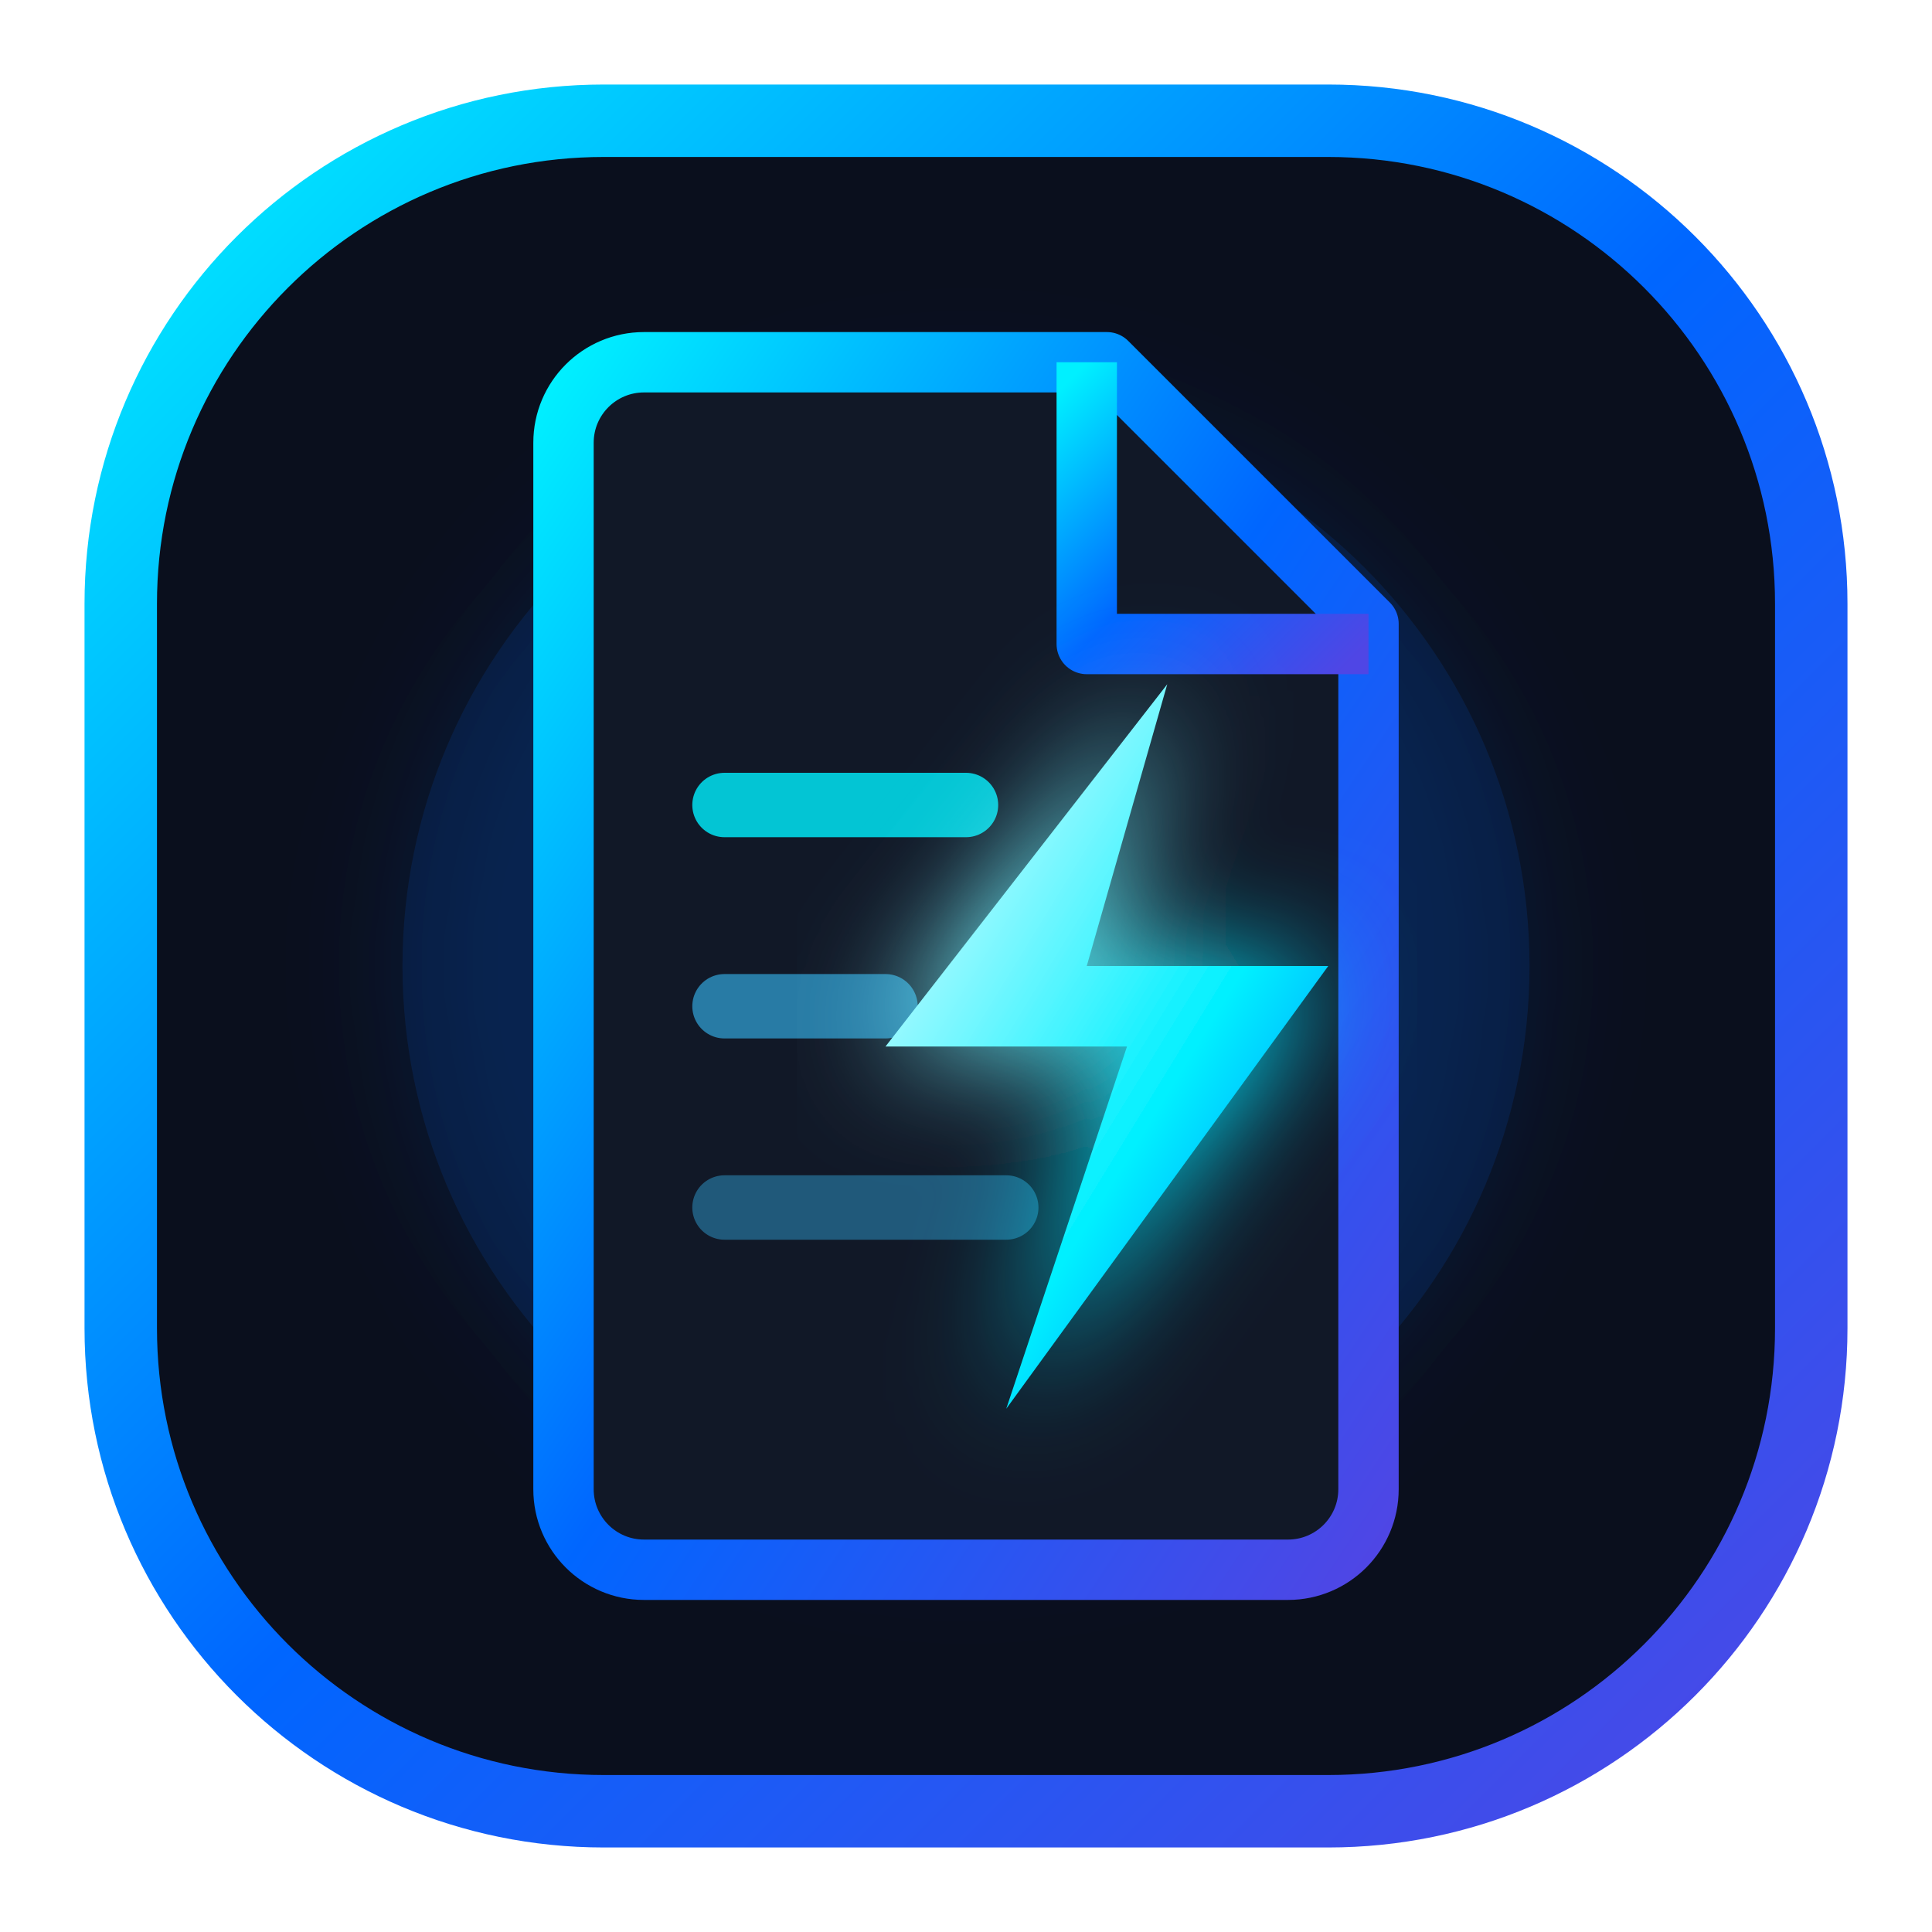
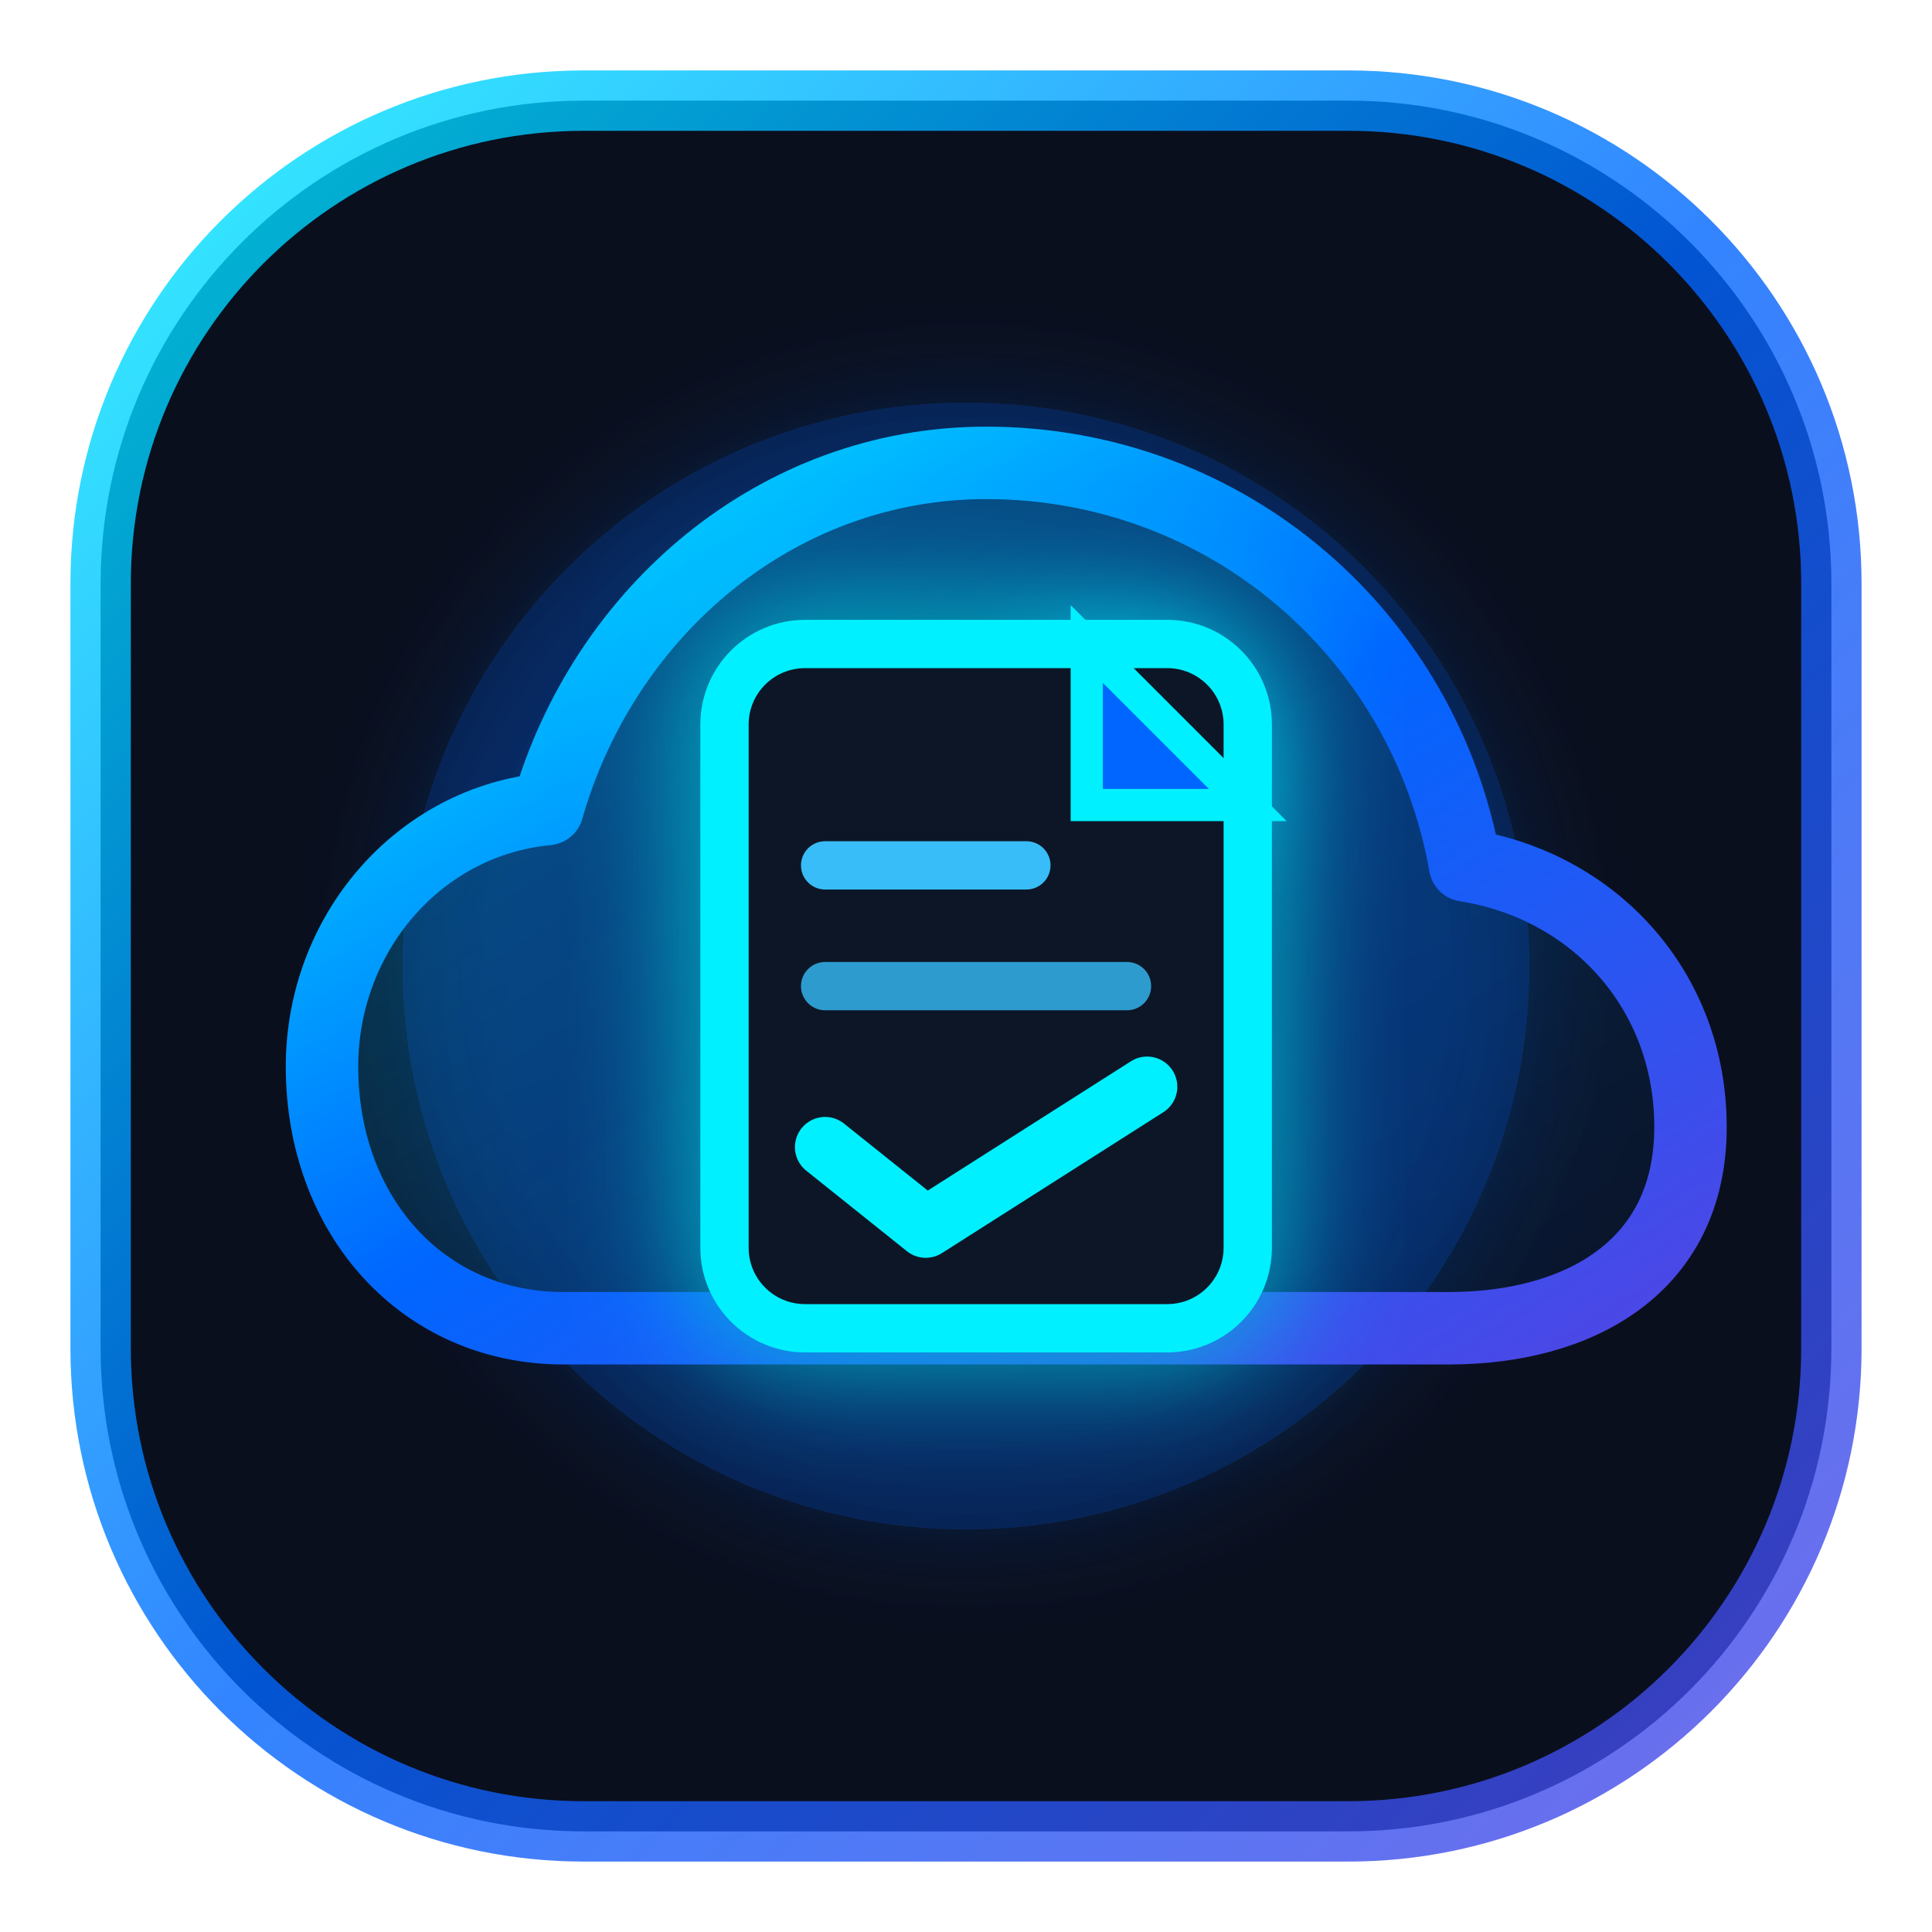
<svg xmlns="http://www.w3.org/2000/svg" viewBox="0 0 48 48" width="48" height="48" fill="none">
  <defs>
-     <linearGradient id="electricGlow" x1="0%" y1="0%" x2="100%" y2="100%">
+     <linearGradient id="cloudGrad" x1="0%" y1="0%" x2="100%" y2="100%">
      <stop offset="0%" stop-color="#00F0FF" />
      <stop offset="50%" stop-color="#0066FF" />
      <stop offset="100%" stop-color="#4F46E5" />
    </linearGradient>
-     <linearGradient id="lightningGlow" x1="0%" y1="0%" x2="100%" y2="100%">
-       <stop offset="0%" stop-color="#FFFFFF" />
-       <stop offset="60%" stop-color="#00F0FF" />
-       <stop offset="100%" stop-color="#0066FF" />
+     <linearGradient id="cloudInner" x1="0%" y1="0%" x2="100%" y2="100%">
+       <stop offset="0%" stop-color="#00F0FF" stop-opacity="0.25" />
+       <stop offset="100%" stop-color="#0066FF" stop-opacity="0.05" />
    </linearGradient>
-     <filter id="neonBlur" x="-20%" y="-20%" width="140%" height="140%">
+     <filter id="cloudGlow" x="-30%" y="-30%" width="160%" height="160%">
      <feGaussianBlur stdDeviation="1.5" result="blur" />
      <feComposite in="SourceGraphic" in2="blur" operator="over" />
    </filter>
  </defs>
-   <rect x="3" y="3" width="42" height="42" rx="12" fill="#0A0F1D" stroke="url(#electricGlow)" stroke-width="1.8" />
-   <circle cx="24" cy="24" r="14" fill="#0066FF" fill-opacity="0.12" filter="url(#neonBlur)" />
-   <path d="M14 11C14 9.895 14.895 9 16 9H27.5L34 15.5V37C34 38.105 33.105 39 32 39H16C14.895 39 14 38.105 14 37V11Z" fill="#111827" stroke="url(#electricGlow)" stroke-width="1.5" stroke-linejoin="round" />
-   <path d="M27 9V16H34" stroke="url(#electricGlow)" stroke-width="1.5" stroke-linejoin="round" />
-   <line x1="18" y1="20" x2="24" y2="20" stroke="#00F0FF" stroke-width="1.6" stroke-linecap="round" stroke-opacity="0.8" />
-   <line x1="18" y1="25" x2="22" y2="25" stroke="#38BDF8" stroke-width="1.6" stroke-linecap="round" stroke-opacity="0.6" />
-   <line x1="18" y1="30" x2="25" y2="30" stroke="#38BDF8" stroke-width="1.6" stroke-linecap="round" stroke-opacity="0.4" />
-   <path d="M29 17L22 26H28L25 35L33 24H27L29 17Z" fill="url(#lightningGlow)" filter="url(#neonBlur)" />
+   <rect x="2.5" y="2.5" width="43" height="43" rx="12" fill="#0A0F1D" stroke="url(#cloudGrad)" stroke-width="1.5" stroke-opacity="0.8" />
+   <circle cx="24" cy="24" r="14" fill="#0066FF" fill-opacity="0.18" filter="url(#cloudGlow)" />
+   <path d="M 14 33 C 10.5 33, 8 30.2, 8 26.5 C 8 23.2, 10.4 20.4, 13.6 20.1 C 15 15.2, 19.3 11.5, 24.5 11.5 C 30.5 11.5, 35.4 15.8, 36.4 21.5 C 39.6 22, 42 24.6, 42 28 C 42 31.5, 39.2 33, 36 33 Z" fill="url(#cloudInner)" stroke="url(#cloudGrad)" stroke-width="1.8" stroke-linejoin="round" />
+   <g filter="url(#cloudGlow)">
+     <rect x="18" y="16" width="13" height="17" rx="2" fill="#0D1527" stroke="#00F0FF" stroke-width="1.2" />
+     <path d="M 27 16 L 31 20 L 27 20 Z" fill="#0066FF" stroke="#00F0FF" stroke-width="0.8" />
+     <line x1="20.5" y1="21.5" x2="25.5" y2="21.5" stroke="#38BDF8" stroke-width="1.2" stroke-linecap="round" />
+     <line x1="20.5" y1="24.5" x2="28" y2="24.5" stroke="#38BDF8" stroke-width="1.2" stroke-linecap="round" stroke-opacity="0.8" />
+     <path d="M 20.5 28.5 L 23 30.5 L 28.5 27" stroke="#00F0FF" stroke-width="1.5" stroke-linecap="round" stroke-linejoin="round" />
+   </g>
</svg>
